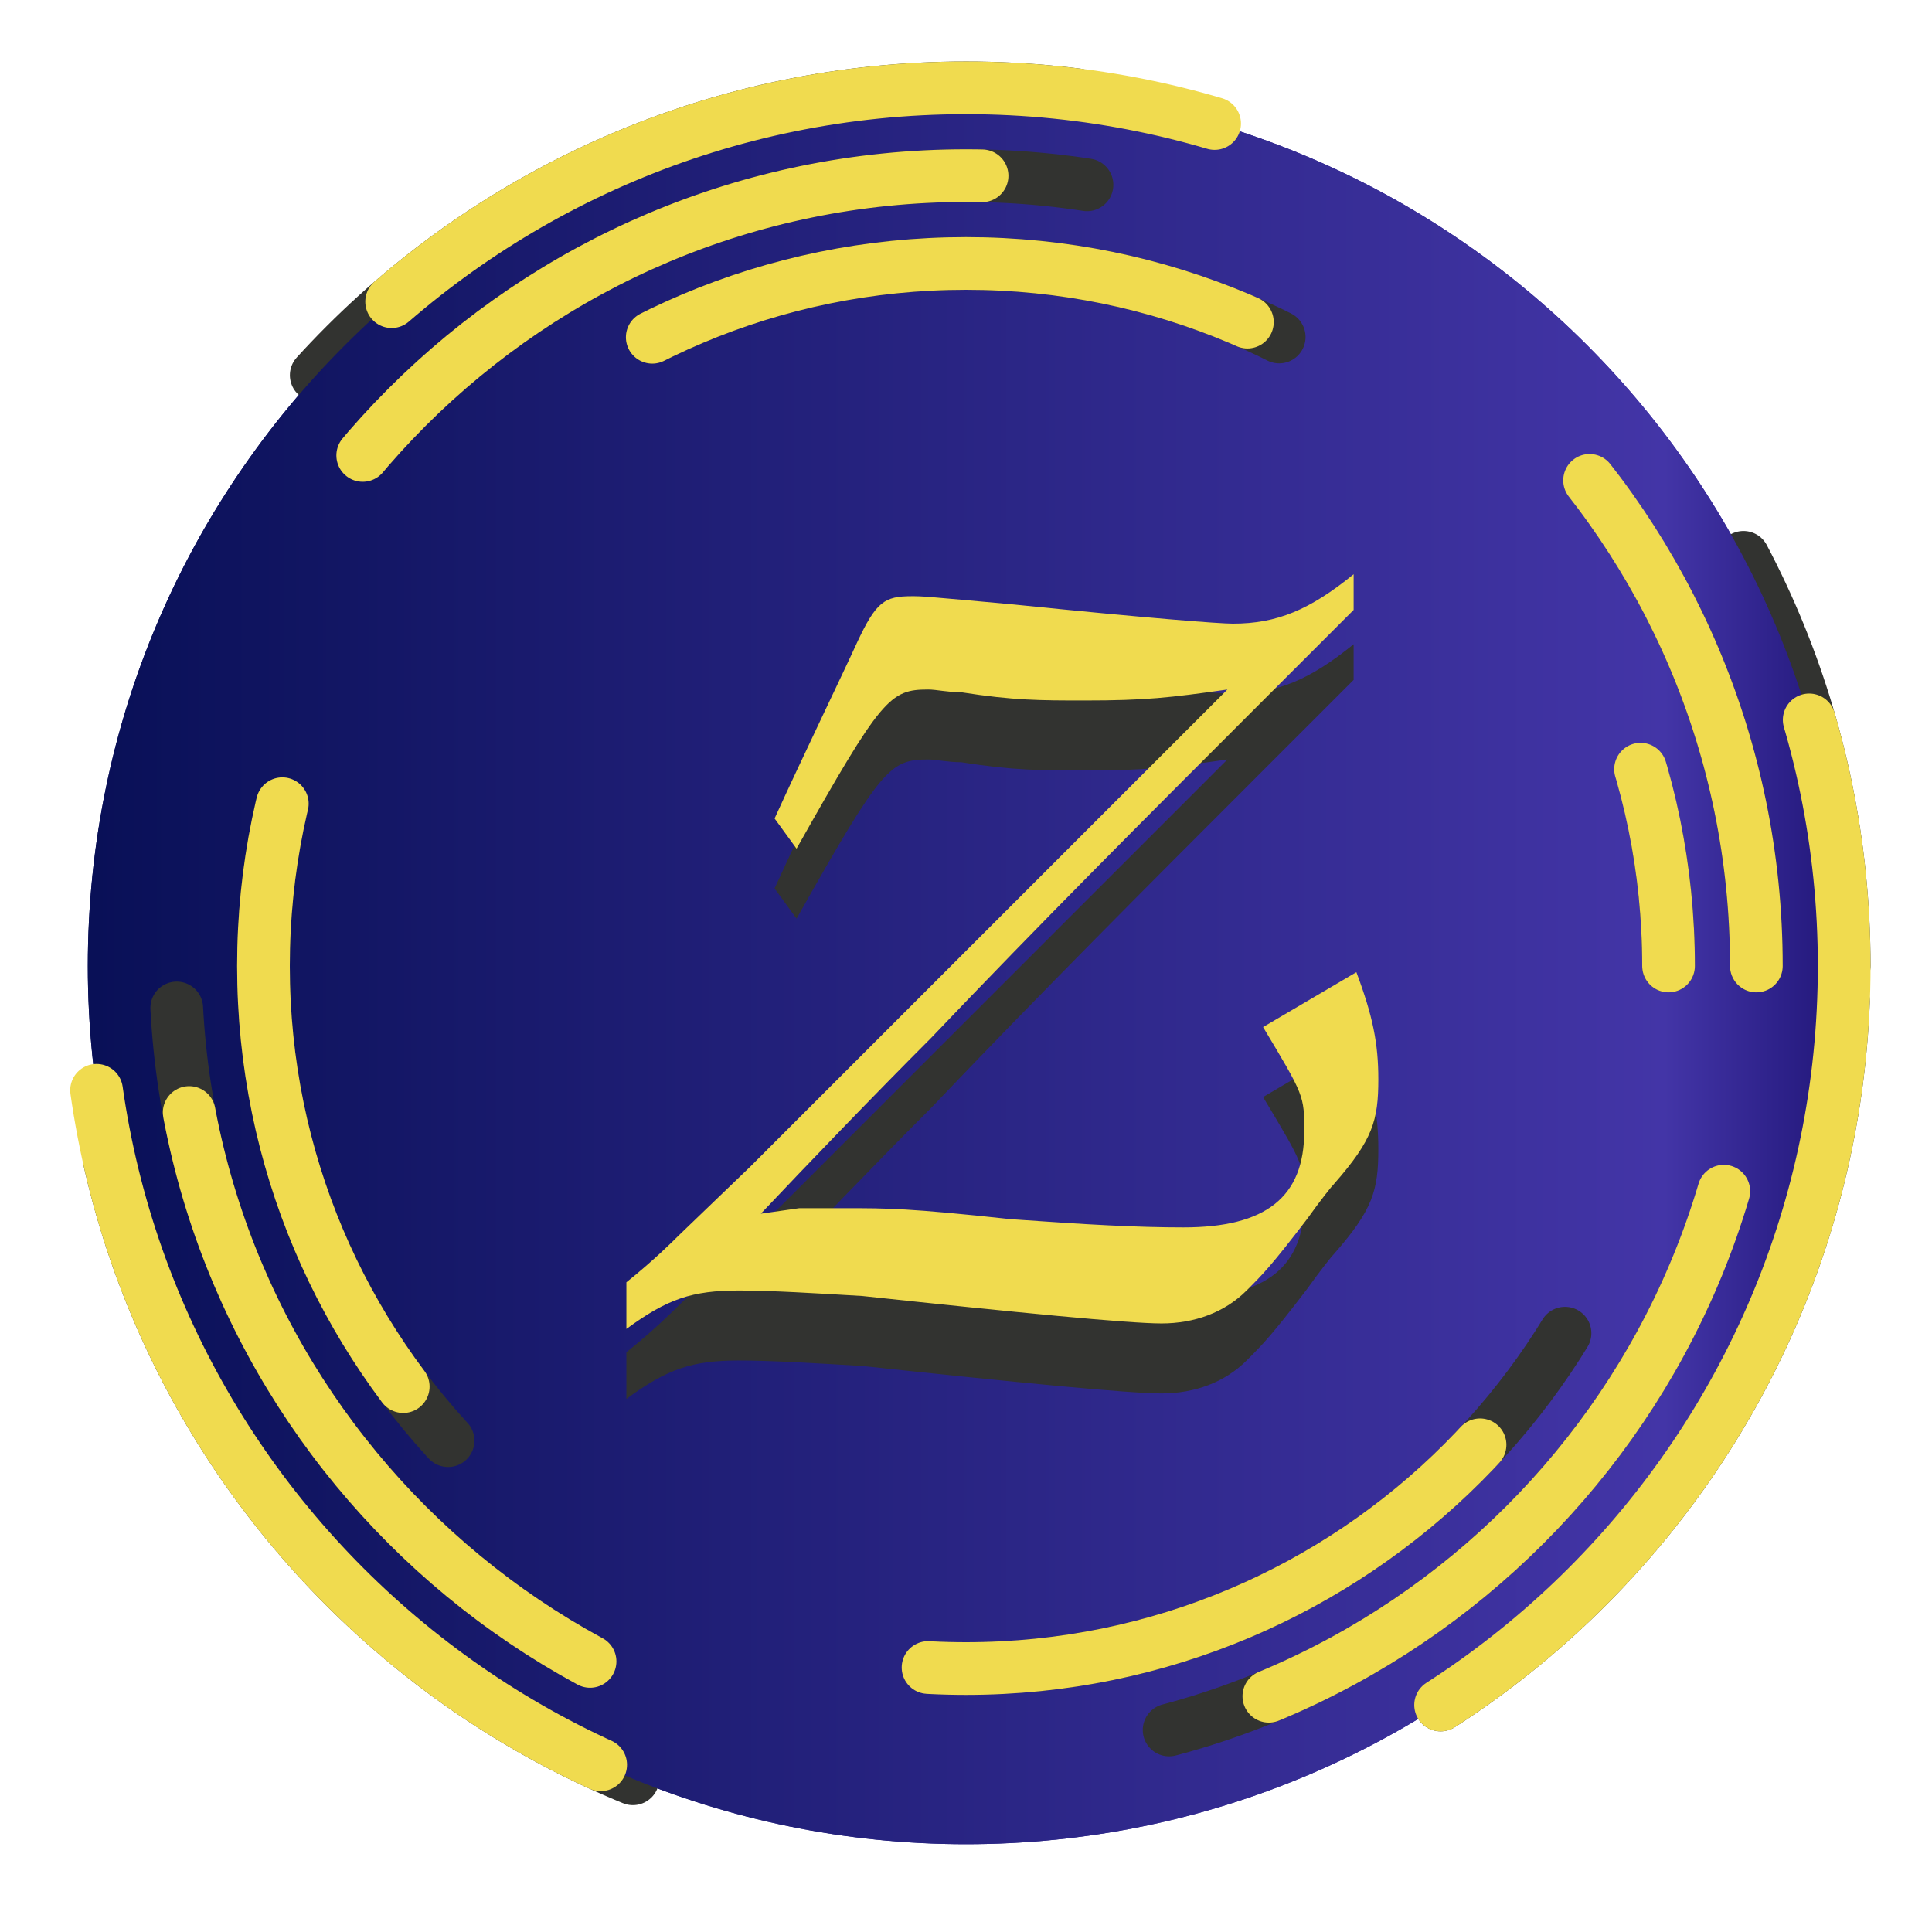
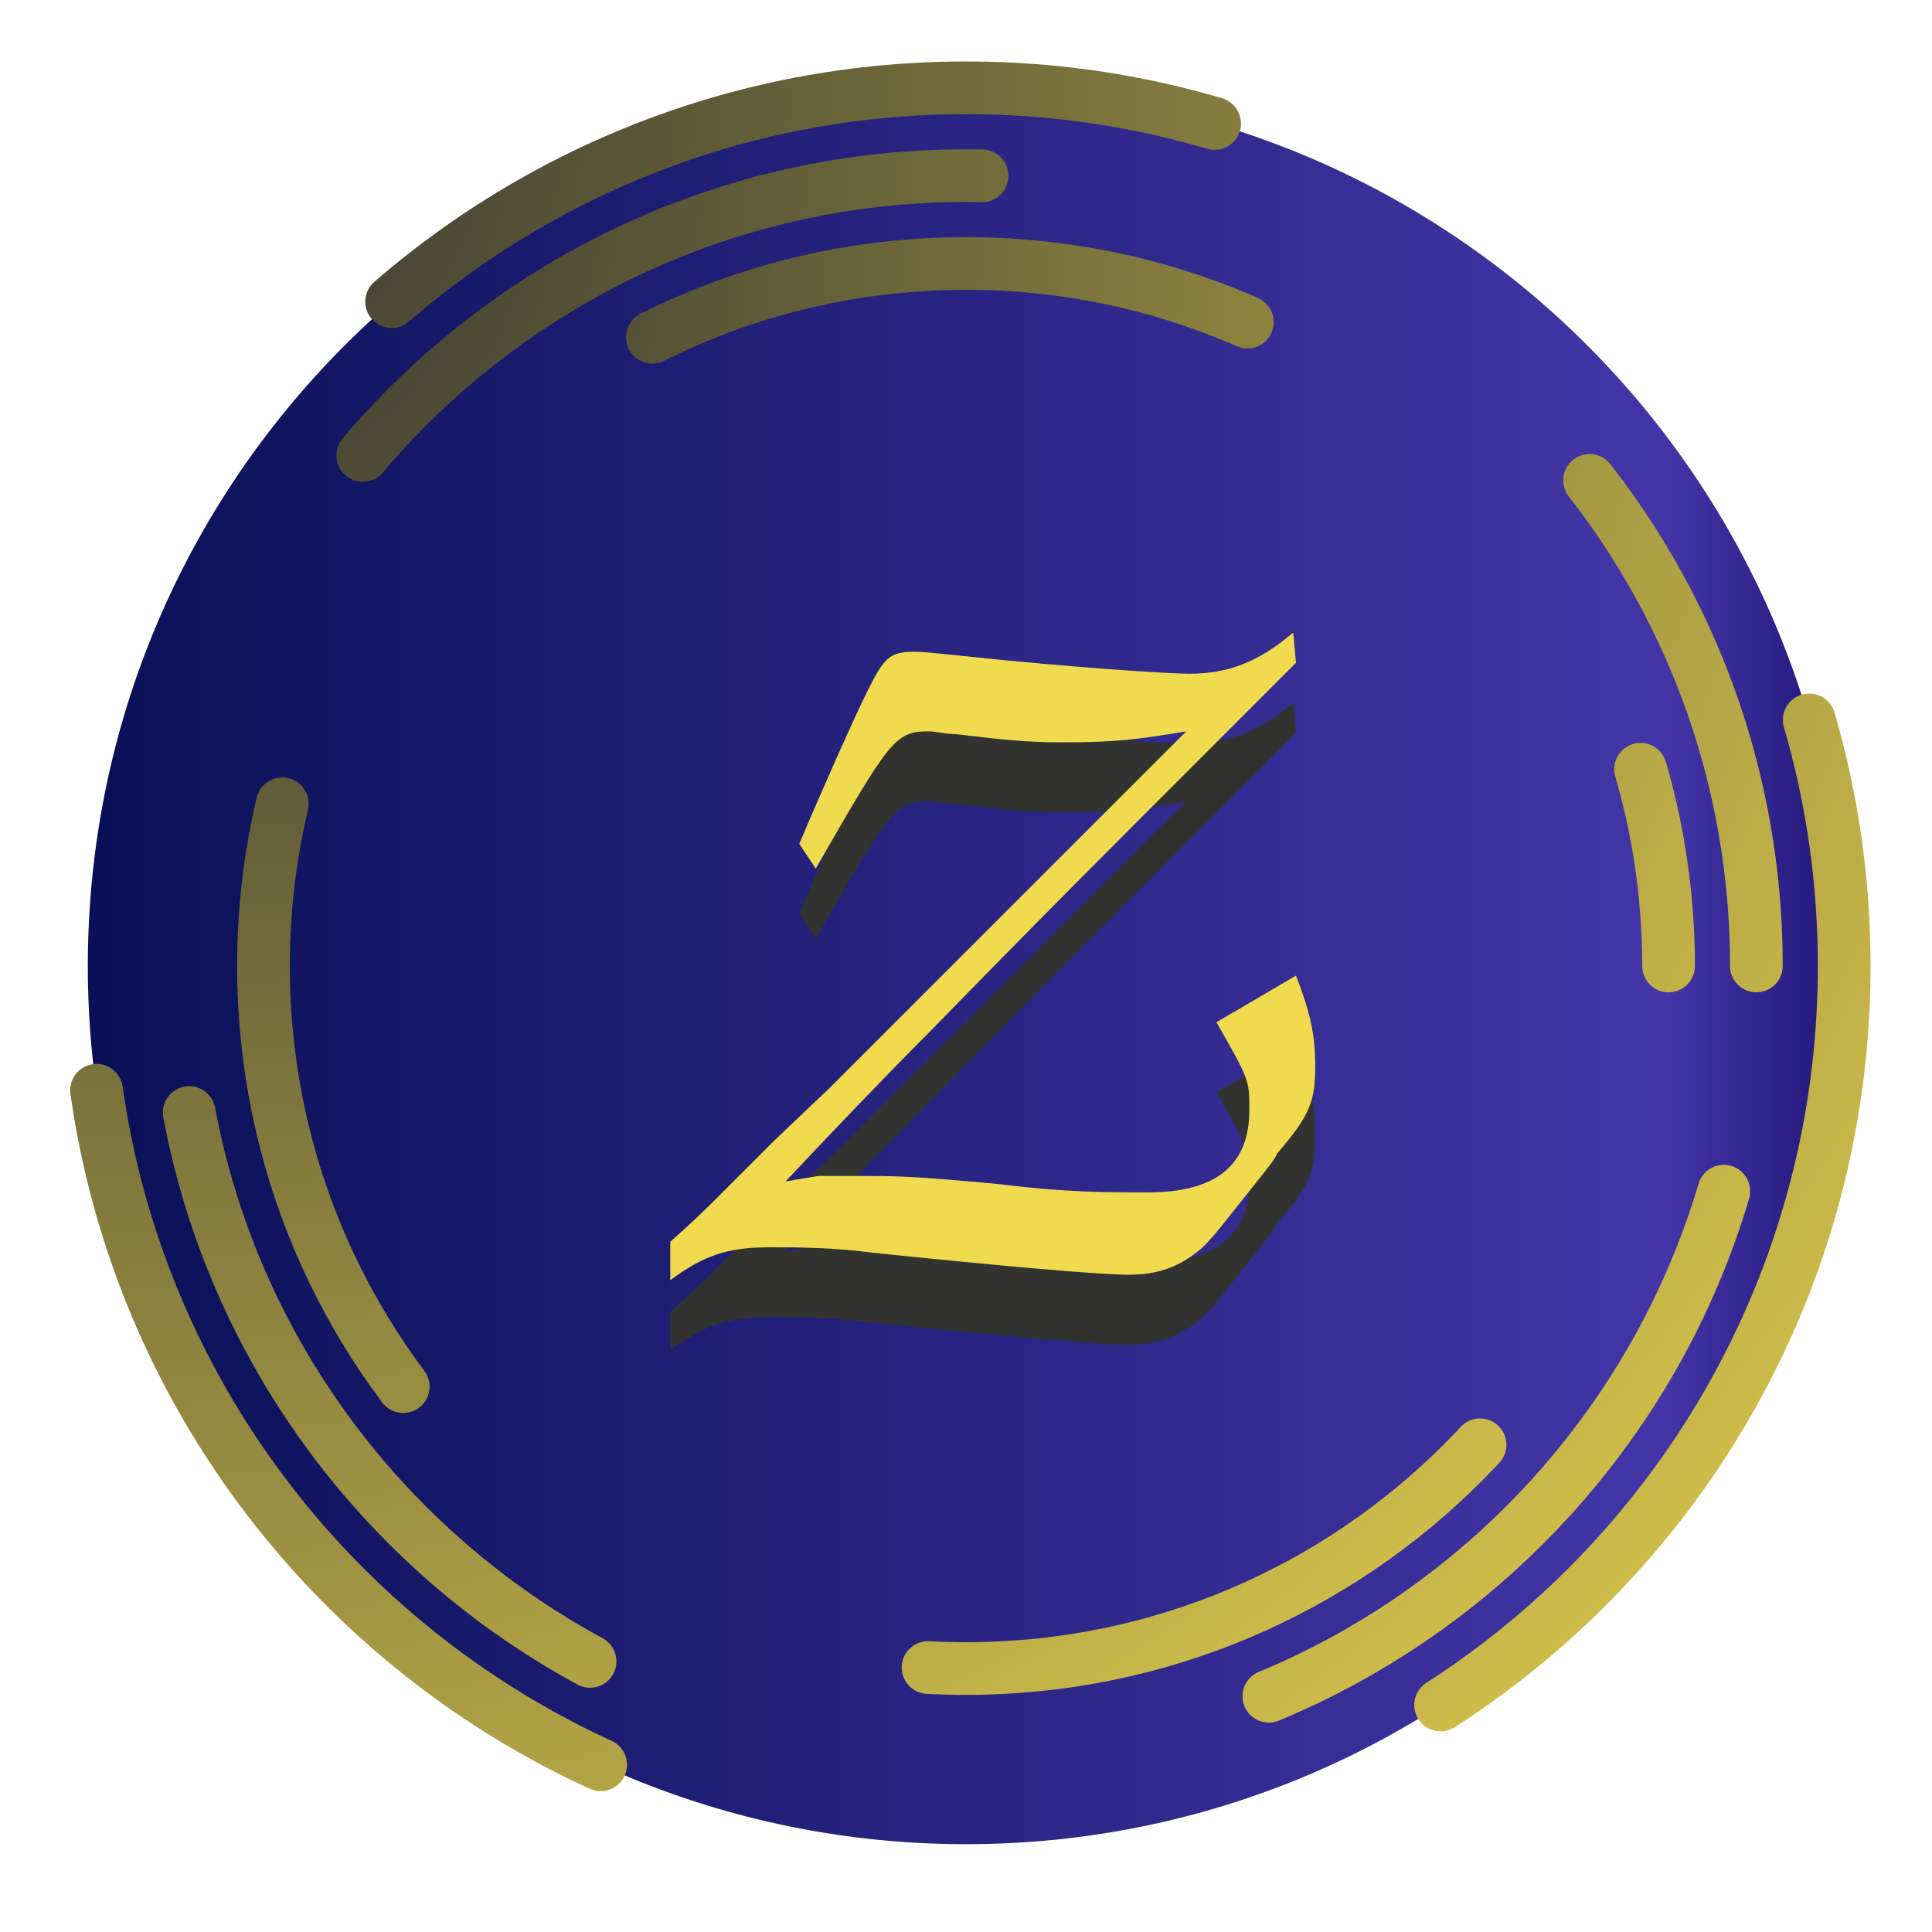
<svg xmlns="http://www.w3.org/2000/svg" viewBox="-5.5 -5.5 11 11" width="200" height="200">
  <defs>
    <linearGradient id="grad">
      <stop offset="0%" style="stop-color:#091057;stop-opacity:1" />
      <stop offset="90%" style="stop-color:#4335a7;stop-opacity:1" />
      <stop offset="100%" style="stop-color:#22177a;stop-opacity:1" />
    </linearGradient>
+     <radialGradient id="arc-grad" cx="0" cy="0" r="1.5">
+       <stop offset="0%" style="stop-color:#323330;" />
+       <stop offset="100%" style="stop-color:#f0db4f;" />
+     </radialGradient>
  </defs>
  <style>
-     text{font:italic 7px cursive;text-anchor:middle;dominant-baseline:middle}
+     text{
+         font:italic 6px cursive;
+         text-anchor:middle;
+         dominant-baseline:middle
+     }
+     circle{
+      stroke-linecap : round;   
+     }
  </style>
-   <circle r="5" fill="url(#grad)" stroke="#323330" stroke-width=".3" stroke-dasharray="4.8" stroke-dashoffset="19" stroke-linecap="round" />
-   <circle r="5" fill="url(#grad)" stroke="#f0db4f" stroke-width=".3" stroke-dasharray="5" stroke-dashoffset="20" stroke-linecap="round" />
-   <circle r="4.5" stroke="#323330" fill="none" stroke-width=".3" stroke-dasharray="4" stroke-dashoffset="6.1" stroke-linecap="round" />
-   <circle r="4.5" stroke="#f0db4f" fill="none" stroke-width=".3" stroke-dasharray="4" stroke-dashoffset="6.7" stroke-linecap="round" />
-   <circle r="4" stroke="#323330" fill="none" stroke-width=".3" stroke-dasharray="3.7" stroke-dashoffset="-17" stroke-linecap="round" />
-   <circle r="4" stroke="#f0db4f" fill="none" stroke-width=".3" stroke-dasharray="3.5" stroke-dashoffset="-17" stroke-linecap="round" />
+   <circle r="5" fill="url(#grad)" stroke="url(#arc-grad)" stroke-width=".3" stroke-dasharray="5" stroke-dashoffset="20" />
+   <circle r="4.5" stroke="url(#arc-grad)" fill="none" stroke-width=".3" stroke-dasharray="4" stroke-dashoffset="6.7" />
+   <circle r="4" stroke="url(#arc-grad)" fill="none" stroke-width=".3" stroke-dasharray="3.5" stroke-dashoffset="-17" />
  <text x="-.2" y=".5" fill="#323330">Z</text>
  <text x="-.2" y=".1" fill="#f0db4f">Z</text>
</svg>
